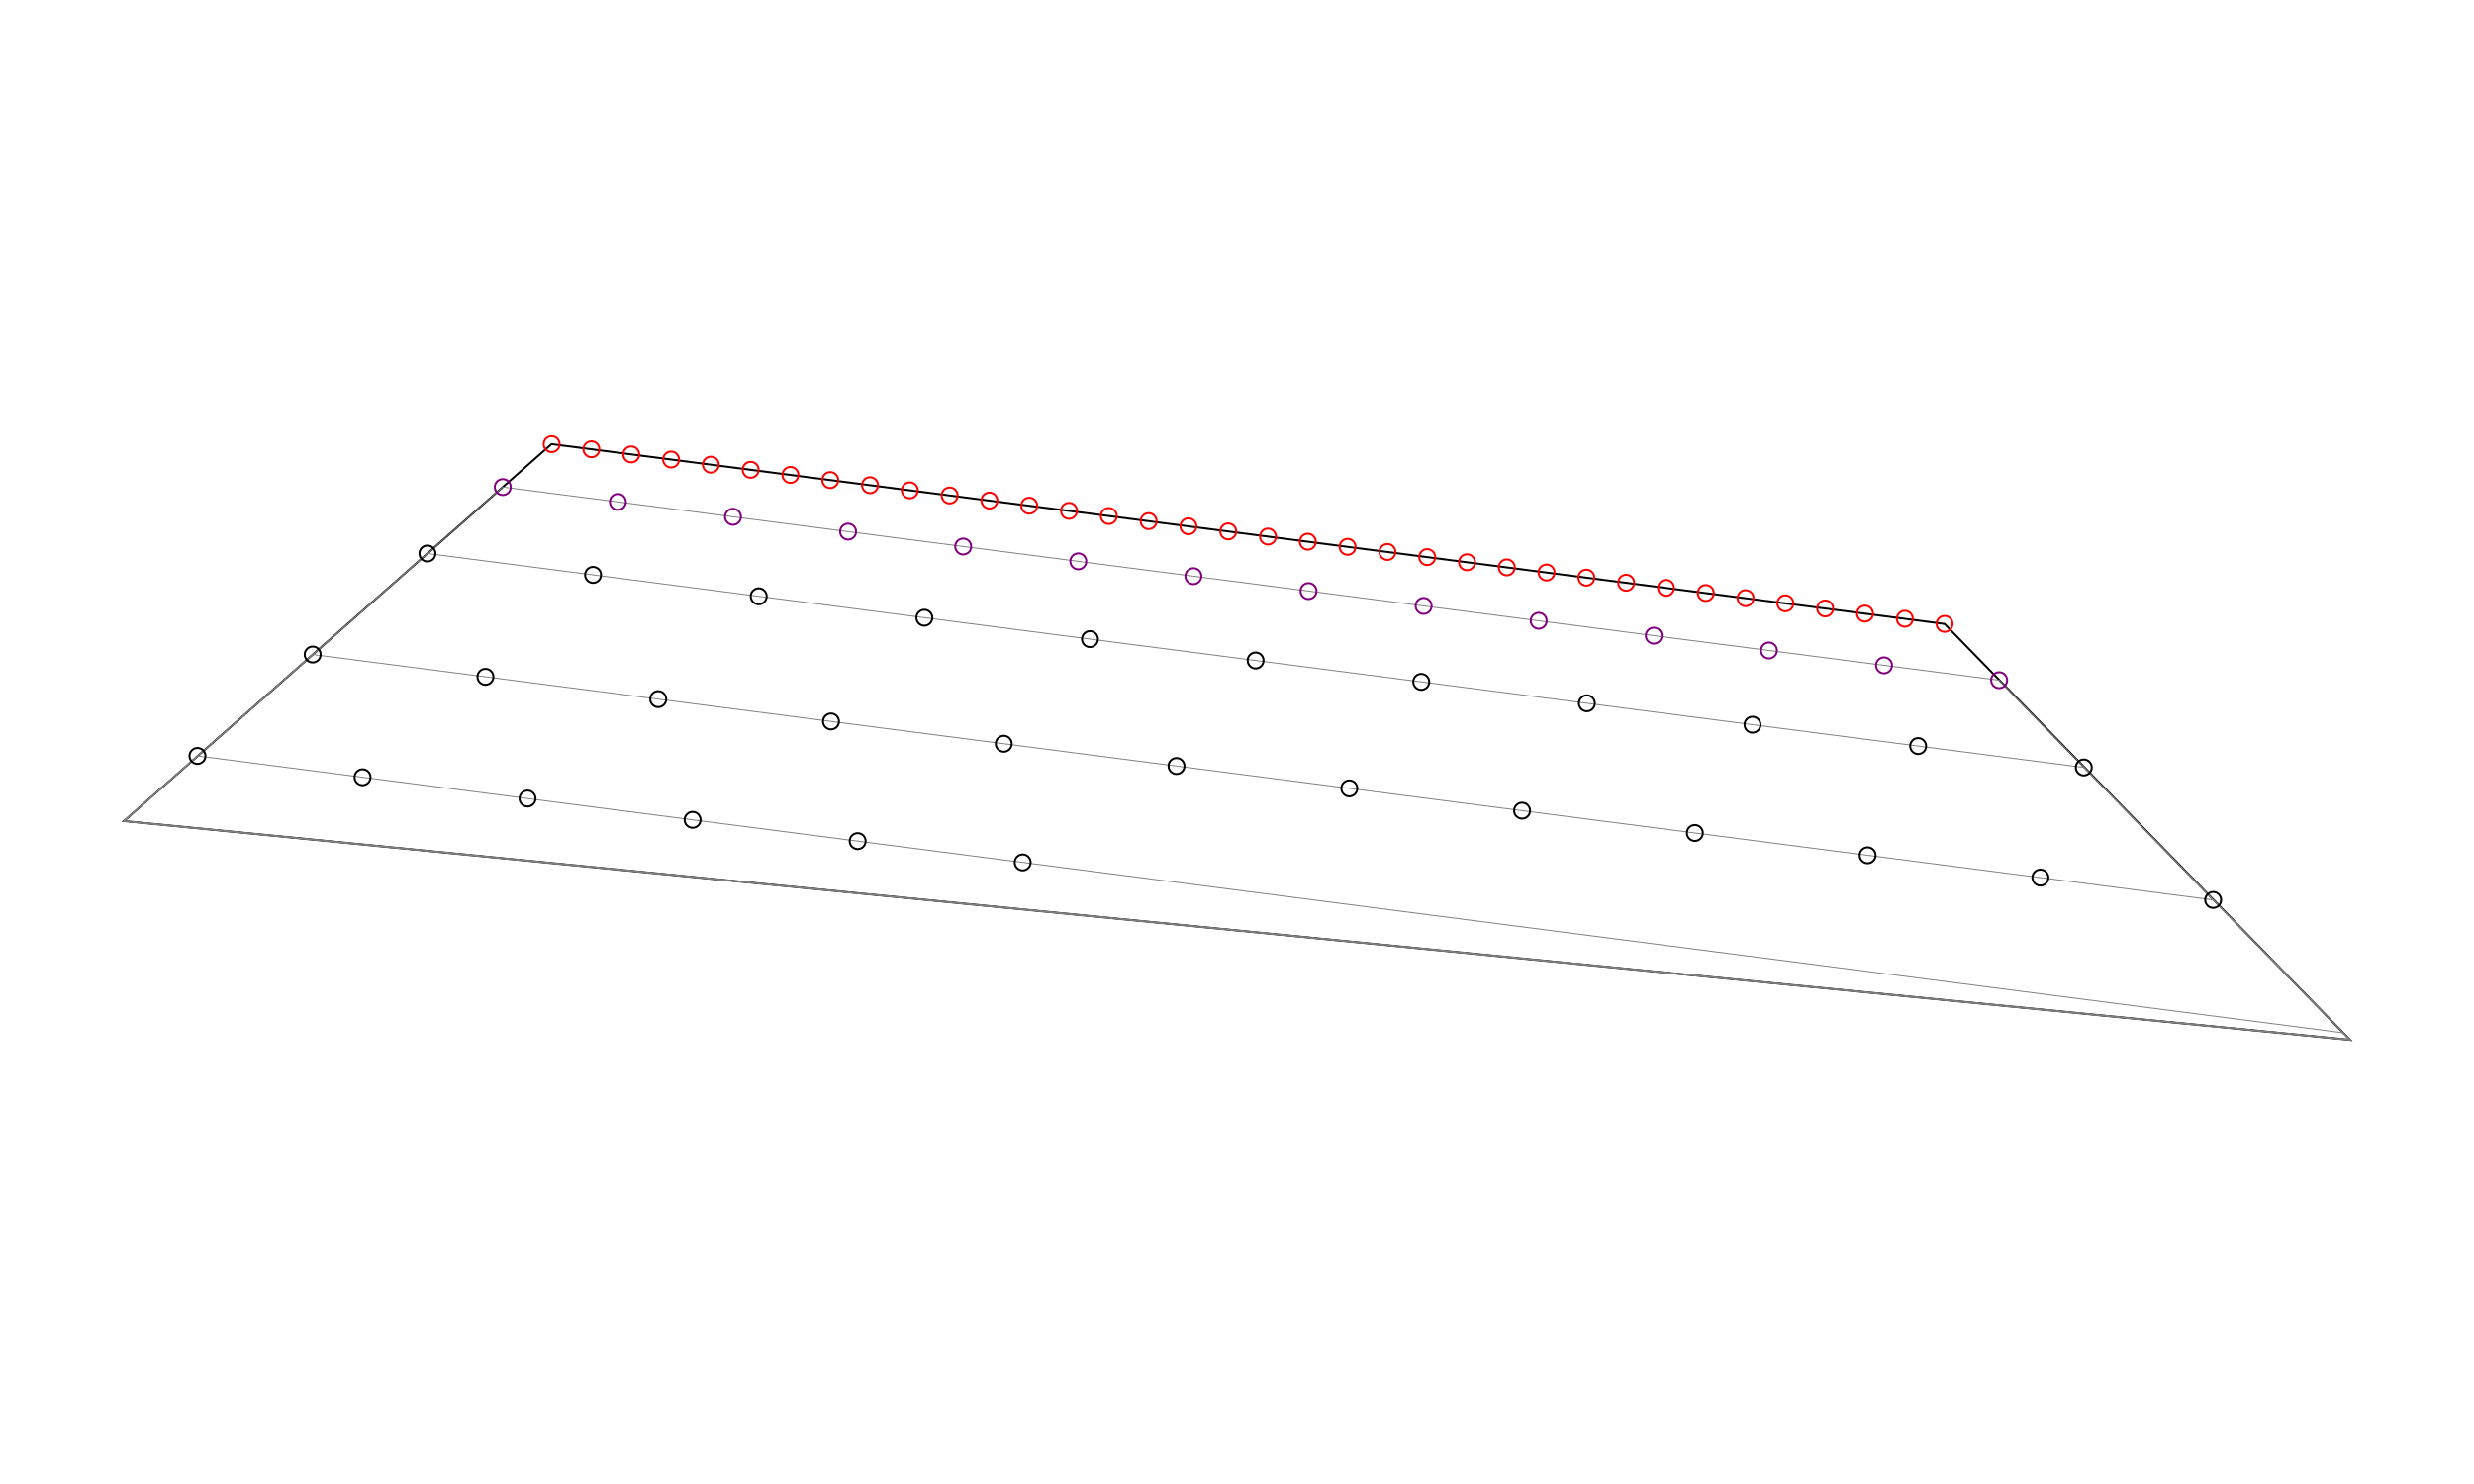
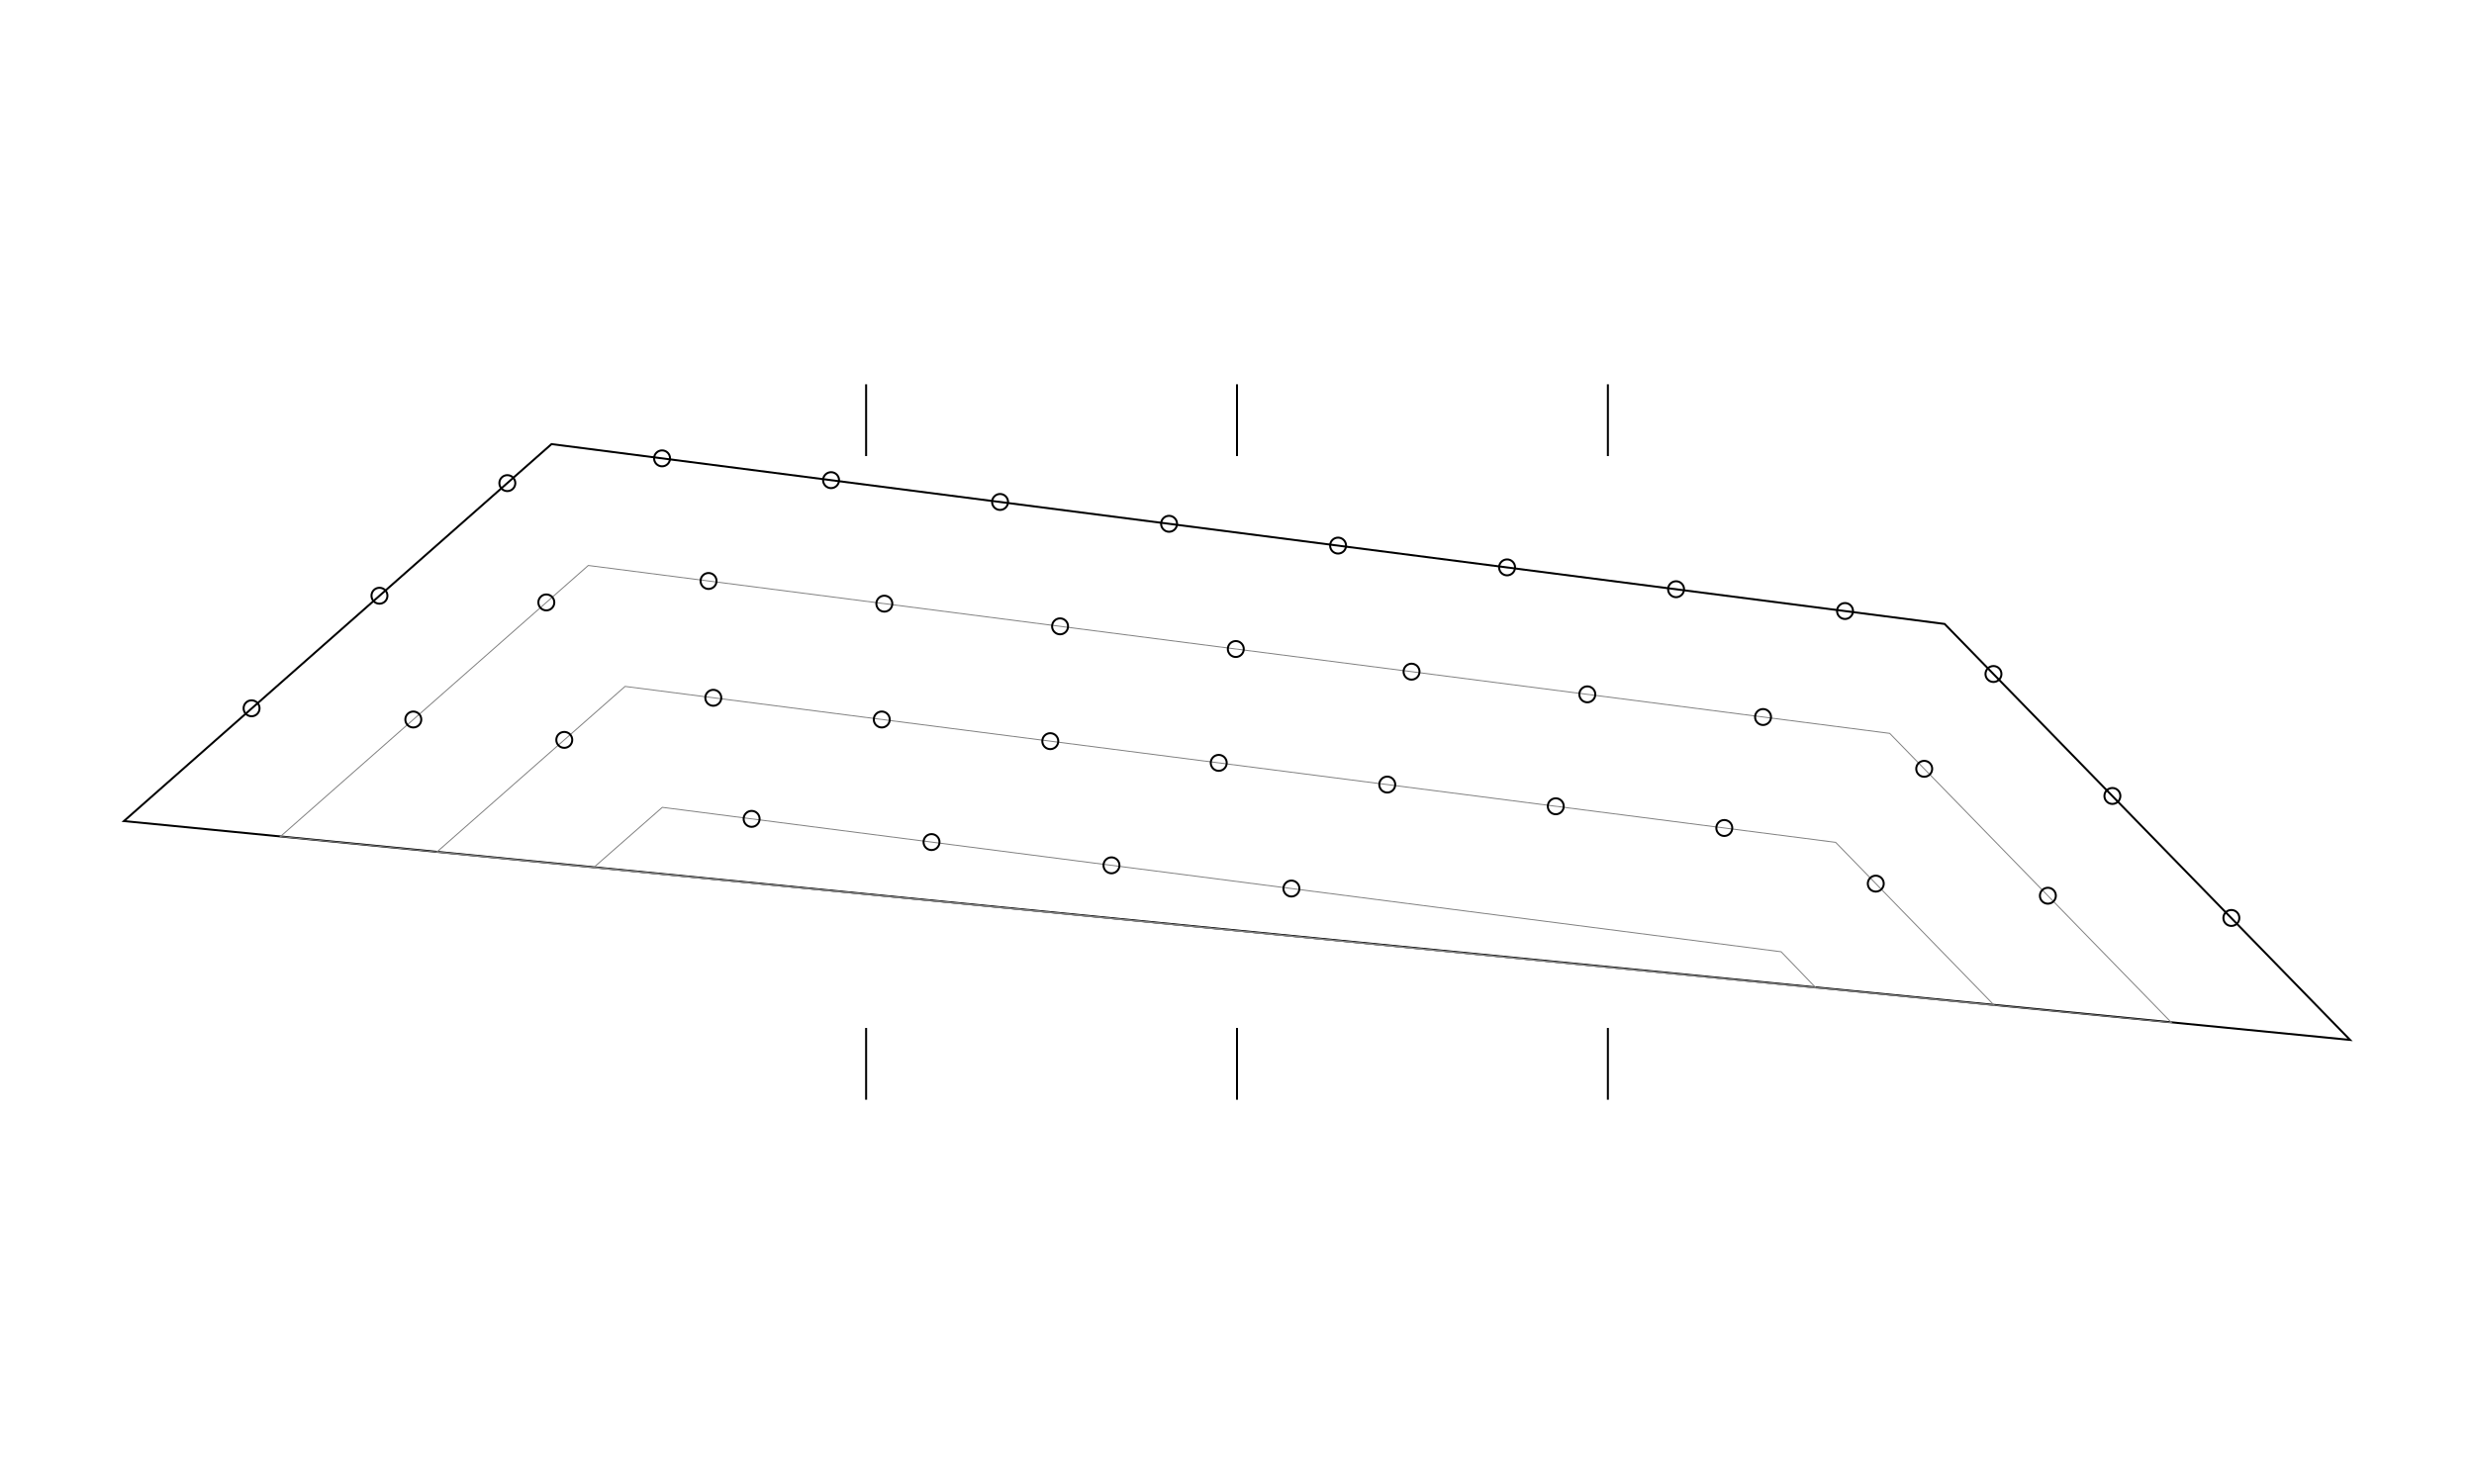
<svg xmlns="http://www.w3.org/2000/svg" width="1500" height="900">
  <rect fill="white" width="1500" height="900" />
+   <path fill="none" stroke="black" stroke-width="0.045" stroke-miterlimit="4" transform="matrix(26.8657 0 -0 -26.8657 -30304.6 28003.6)" d="M1147.55 1017.53L1147.55 1019.15" />
+   <path fill="none" stroke="black" stroke-width="0.045" stroke-miterlimit="4" transform="matrix(26.8657 0 -0 -26.8657 -30304.6 28003.6)" d="M1147.55 1032.06L1147.55 1033.68" />
+   <path fill="none" stroke="black" stroke-width="0.045" stroke-miterlimit="4" transform="matrix(26.8657 0 -0 -26.8657 -30304.6 28003.6)" d="M1155.92 1017.53L1155.92 1019.15" />
+   <path fill="none" stroke="black" stroke-width="0.045" stroke-miterlimit="4" transform="matrix(26.8657 0 -0 -26.8657 -30304.6 28003.6)" d="M1155.92 1032.06L1155.92 1033.68" />
+   <path fill="none" stroke="black" stroke-width="0.045" stroke-miterlimit="4" transform="matrix(26.8657 0 -0 -26.8657 -30304.6 28003.6)" d="M1164.29 1017.53L1164.29 1019.15" />
+   <path fill="none" stroke="black" stroke-width="0.045" stroke-miterlimit="4" transform="matrix(26.8657 0 -0 -26.8657 -30304.6 28003.6)" d="M1164.29 1032.06L1164.29 1033.68" />
  <path fill="none" stroke="black" stroke-width="0.045" stroke-miterlimit="4" transform="matrix(26.8657 0 -0 -26.8657 -30304.6 28003.6)" d="M1181.04 1018.88L1181.04 1018.88L1130.8 1023.82L1140.45 1032.33L1171.89 1028.27L1181.04 1018.88Z" />
-   <path fill="none" stroke="gray" stroke-width="0.022" stroke-miterlimit="4" transform="matrix(26.8657 0 -0 -26.8657 -30304.6 28003.6)" d="M1139.35 1031.36L1139.35 1031.36L1130.8 1023.82L1181.04 1018.88L1173.12 1027L1139.35 1031.36Z" />
-   <path fill="none" stroke="gray" stroke-width="0.022" stroke-miterlimit="4" transform="matrix(26.8657 0 -0 -26.8657 -30304.6 28003.6)" d="M1137.65 1029.86L1137.65 1029.86L1130.8 1023.82L1181.04 1018.88L1175.03 1025.03L1137.65 1029.86Z" />
-   <path fill="none" stroke="gray" stroke-width="0.022" stroke-miterlimit="4" transform="matrix(26.8657 0 -0 -26.8657 -30304.6 28003.6)" d="M1135.06 1027.58L1135.06 1027.58L1130.8 1023.82L1181.04 1018.88L1177.95 1022.04L1135.06 1027.58Z" />
-   <path fill="none" stroke="gray" stroke-width="0.022" stroke-miterlimit="4" transform="matrix(26.8657 0 -0 -26.8657 -30304.6 28003.6)" d="M1132.46 1025.29L1132.46 1025.29L1130.8 1023.82L1181.04 1018.88L1180.88 1019.04L1132.46 1025.29Z" />
-   <ellipse fill="none" stroke="red" stroke-width="0.045" stroke-miterlimit="4" transform="matrix(26.8657 0 -0 -26.8657 -30304.6 28003.6)" cx="1140.453" cy="1032.33" rx="0.18" ry="0.18" />
-   <ellipse fill="none" stroke="red" stroke-width="0.045" stroke-miterlimit="4" transform="matrix(26.8657 0 -0 -26.8657 -30304.6 28003.6)" cx="1141.351" cy="1032.214" rx="0.18" ry="0.18" />
-   <ellipse fill="none" stroke="red" stroke-width="0.045" stroke-miterlimit="4" transform="matrix(26.8657 0 -0 -26.8657 -30304.6 28003.6)" cx="1142.249" cy="1032.098" rx="0.18" ry="0.18" />
-   <ellipse fill="none" stroke="red" stroke-width="0.045" stroke-miterlimit="4" transform="matrix(26.8657 0 -0 -26.8657 -30304.6 28003.6)" cx="1143.148" cy="1031.982" rx="0.18" ry="0.18" />
-   <ellipse fill="none" stroke="red" stroke-width="0.045" stroke-miterlimit="4" transform="matrix(26.8657 0 -0 -26.8657 -30304.6 28003.6)" cx="1144.046" cy="1031.866" rx="0.18" ry="0.18" />
-   <ellipse fill="none" stroke="red" stroke-width="0.045" stroke-miterlimit="4" transform="matrix(26.8657 0 -0 -26.8657 -30304.6 28003.6)" cx="1144.944" cy="1031.75" rx="0.18" ry="0.18" />
-   <ellipse fill="none" stroke="red" stroke-width="0.045" stroke-miterlimit="4" transform="matrix(26.8657 0 -0 -26.8657 -30304.6 28003.6)" cx="1145.842" cy="1031.634" rx="0.18" ry="0.18" />
-   <ellipse fill="none" stroke="red" stroke-width="0.045" stroke-miterlimit="4" transform="matrix(26.8657 0 -0 -26.8657 -30304.6 28003.6)" cx="1146.74" cy="1031.518" rx="0.18" ry="0.18" />
-   <ellipse fill="none" stroke="red" stroke-width="0.045" stroke-miterlimit="4" transform="matrix(26.8657 0 -0 -26.8657 -30304.6 28003.6)" cx="1147.638" cy="1031.402" rx="0.18" ry="0.18" />
-   <ellipse fill="none" stroke="red" stroke-width="0.045" stroke-miterlimit="4" transform="matrix(26.8657 0 -0 -26.8657 -30304.6 28003.6)" cx="1148.536" cy="1031.286" rx="0.18" ry="0.18" />
-   <ellipse fill="none" stroke="red" stroke-width="0.045" stroke-miterlimit="4" transform="matrix(26.8657 0 -0 -26.8657 -30304.6 28003.6)" cx="1149.435" cy="1031.17" rx="0.18" ry="0.18" />
-   <ellipse fill="none" stroke="red" stroke-width="0.045" stroke-miterlimit="4" transform="matrix(26.8657 0 -0 -26.8657 -30304.6 28003.6)" cx="1150.333" cy="1031.055" rx="0.18" ry="0.18" />
-   <ellipse fill="none" stroke="red" stroke-width="0.045" stroke-miterlimit="4" transform="matrix(26.8657 0 -0 -26.8657 -30304.6 28003.6)" cx="1151.231" cy="1030.939" rx="0.18" ry="0.18" />
-   <ellipse fill="none" stroke="red" stroke-width="0.045" stroke-miterlimit="4" transform="matrix(26.8657 0 -0 -26.8657 -30304.6 28003.6)" cx="1152.129" cy="1030.823" rx="0.18" ry="0.18" />
-   <ellipse fill="none" stroke="red" stroke-width="0.045" stroke-miterlimit="4" transform="matrix(26.8657 0 -0 -26.8657 -30304.6 28003.6)" cx="1153.027" cy="1030.707" rx="0.18" ry="0.18" />
-   <ellipse fill="none" stroke="red" stroke-width="0.045" stroke-miterlimit="4" transform="matrix(26.8657 0 -0 -26.8657 -30304.6 28003.6)" cx="1153.926" cy="1030.591" rx="0.18" ry="0.18" />
-   <ellipse fill="none" stroke="red" stroke-width="0.045" stroke-miterlimit="4" transform="matrix(26.8657 0 -0 -26.8657 -30304.6 28003.6)" cx="1154.824" cy="1030.475" rx="0.18" ry="0.18" />
-   <ellipse fill="none" stroke="red" stroke-width="0.045" stroke-miterlimit="4" transform="matrix(26.8657 0 -0 -26.8657 -30304.6 28003.6)" cx="1155.722" cy="1030.359" rx="0.18" ry="0.18" />
-   <ellipse fill="none" stroke="red" stroke-width="0.045" stroke-miterlimit="4" transform="matrix(26.8657 0 -0 -26.8657 -30304.6 28003.6)" cx="1156.62" cy="1030.243" rx="0.18" ry="0.18" />
-   <ellipse fill="none" stroke="red" stroke-width="0.045" stroke-miterlimit="4" transform="matrix(26.8657 0 -0 -26.8657 -30304.6 28003.6)" cx="1157.518" cy="1030.127" rx="0.18" ry="0.18" />
-   <ellipse fill="none" stroke="red" stroke-width="0.045" stroke-miterlimit="4" transform="matrix(26.8657 0 -0 -26.8657 -30304.6 28003.6)" cx="1158.416" cy="1030.011" rx="0.18" ry="0.18" />
-   <ellipse fill="none" stroke="red" stroke-width="0.045" stroke-miterlimit="4" transform="matrix(26.8657 0 -0 -26.8657 -30304.6 28003.6)" cx="1159.315" cy="1029.895" rx="0.18" ry="0.18" />
-   <ellipse fill="none" stroke="red" stroke-width="0.045" stroke-miterlimit="4" transform="matrix(26.8657 0 -0 -26.8657 -30304.6 28003.6)" cx="1160.213" cy="1029.779" rx="0.18" ry="0.18" />
-   <ellipse fill="none" stroke="red" stroke-width="0.045" stroke-miterlimit="4" transform="matrix(26.8657 0 -0 -26.8657 -30304.6 28003.6)" cx="1161.111" cy="1029.663" rx="0.18" ry="0.18" />
-   <ellipse fill="none" stroke="red" stroke-width="0.045" stroke-miterlimit="4" transform="matrix(26.8657 0 -0 -26.8657 -30304.6 28003.6)" cx="1162.009" cy="1029.547" rx="0.18" ry="0.18" />
-   <ellipse fill="none" stroke="red" stroke-width="0.045" stroke-miterlimit="4" transform="matrix(26.8657 0 -0 -26.8657 -30304.6 28003.6)" cx="1162.907" cy="1029.431" rx="0.18" ry="0.18" />
-   <ellipse fill="none" stroke="red" stroke-width="0.045" stroke-miterlimit="4" transform="matrix(26.8657 0 -0 -26.8657 -30304.6 28003.6)" cx="1163.805" cy="1029.315" rx="0.18" ry="0.18" />
-   <ellipse fill="none" stroke="red" stroke-width="0.045" stroke-miterlimit="4" transform="matrix(26.8657 0 -0 -26.8657 -30304.6 28003.6)" cx="1164.704" cy="1029.2" rx="0.18" ry="0.18" />
-   <ellipse fill="none" stroke="red" stroke-width="0.045" stroke-miterlimit="4" transform="matrix(26.8657 0 -0 -26.8657 -30304.6 28003.6)" cx="1165.602" cy="1029.084" rx="0.18" ry="0.18" />
-   <ellipse fill="none" stroke="red" stroke-width="0.045" stroke-miterlimit="4" transform="matrix(26.8657 0 -0 -26.8657 -30304.6 28003.6)" cx="1166.5" cy="1028.968" rx="0.18" ry="0.18" />
-   <ellipse fill="none" stroke="red" stroke-width="0.045" stroke-miterlimit="4" transform="matrix(26.8657 0 -0 -26.8657 -30304.6 28003.6)" cx="1167.398" cy="1028.852" rx="0.18" ry="0.18" />
-   <ellipse fill="none" stroke="red" stroke-width="0.045" stroke-miterlimit="4" transform="matrix(26.8657 0 -0 -26.8657 -30304.6 28003.6)" cx="1168.296" cy="1028.736" rx="0.18" ry="0.18" />
-   <ellipse fill="none" stroke="red" stroke-width="0.045" stroke-miterlimit="4" transform="matrix(26.8657 0 -0 -26.8657 -30304.6 28003.6)" cx="1169.195" cy="1028.62" rx="0.18" ry="0.18" />
-   <ellipse fill="none" stroke="red" stroke-width="0.045" stroke-miterlimit="4" transform="matrix(26.8657 0 -0 -26.8657 -30304.6 28003.6)" cx="1170.093" cy="1028.504" rx="0.18" ry="0.18" />
-   <ellipse fill="none" stroke="red" stroke-width="0.045" stroke-miterlimit="4" transform="matrix(26.8657 0 -0 -26.8657 -30304.6 28003.6)" cx="1170.991" cy="1028.388" rx="0.18" ry="0.18" />
-   <ellipse fill="none" stroke="red" stroke-width="0.045" stroke-miterlimit="4" transform="matrix(26.8657 0 -0 -26.8657 -30304.6 28003.6)" cx="1171.889" cy="1028.272" rx="0.18" ry="0.18" />
-   <ellipse fill="none" stroke="purple" stroke-width="0.045" stroke-miterlimit="4" transform="matrix(26.8657 0 -0 -26.8657 -30304.6 28003.6)" cx="1173.12" cy="1027" rx="0.18" ry="0.18" />
-   <ellipse fill="none" stroke="purple" stroke-width="0.045" stroke-miterlimit="4" transform="matrix(26.8657 0 -0 -26.8657 -30304.6 28003.6)" cx="1170.522" cy="1027.335" rx="0.18" ry="0.18" />
-   <ellipse fill="none" stroke="purple" stroke-width="0.045" stroke-miterlimit="4" transform="matrix(26.8657 0 -0 -26.8657 -30304.6 28003.6)" cx="1167.925" cy="1027.671" rx="0.18" ry="0.18" />
-   <ellipse fill="none" stroke="purple" stroke-width="0.045" stroke-miterlimit="4" transform="matrix(26.8657 0 -0 -26.8657 -30304.6 28003.6)" cx="1165.327" cy="1028.006" rx="0.18" ry="0.18" />
-   <ellipse fill="none" stroke="purple" stroke-width="0.045" stroke-miterlimit="4" transform="matrix(26.8657 0 -0 -26.8657 -30304.6 28003.6)" cx="1162.729" cy="1028.342" rx="0.18" ry="0.18" />
-   <ellipse fill="none" stroke="purple" stroke-width="0.045" stroke-miterlimit="4" transform="matrix(26.8657 0 -0 -26.8657 -30304.6 28003.6)" cx="1160.132" cy="1028.677" rx="0.18" ry="0.18" />
-   <ellipse fill="none" stroke="purple" stroke-width="0.045" stroke-miterlimit="4" transform="matrix(26.8657 0 -0 -26.8657 -30304.6 28003.6)" cx="1157.534" cy="1029.012" rx="0.18" ry="0.18" />
-   <ellipse fill="none" stroke="purple" stroke-width="0.045" stroke-miterlimit="4" transform="matrix(26.8657 0 -0 -26.8657 -30304.6 28003.6)" cx="1154.936" cy="1029.348" rx="0.18" ry="0.18" />
-   <ellipse fill="none" stroke="purple" stroke-width="0.045" stroke-miterlimit="4" transform="matrix(26.8657 0 -0 -26.8657 -30304.6 28003.6)" cx="1152.339" cy="1029.683" rx="0.18" ry="0.18" />
-   <ellipse fill="none" stroke="purple" stroke-width="0.045" stroke-miterlimit="4" transform="matrix(26.8657 0 -0 -26.8657 -30304.6 28003.6)" cx="1149.741" cy="1030.018" rx="0.18" ry="0.18" />
-   <ellipse fill="none" stroke="purple" stroke-width="0.045" stroke-miterlimit="4" transform="matrix(26.8657 0 -0 -26.8657 -30304.6 28003.6)" cx="1147.143" cy="1030.354" rx="0.18" ry="0.18" />
-   <ellipse fill="none" stroke="purple" stroke-width="0.045" stroke-miterlimit="4" transform="matrix(26.8657 0 -0 -26.8657 -30304.6 28003.6)" cx="1144.545" cy="1030.689" rx="0.18" ry="0.18" />
-   <ellipse fill="none" stroke="purple" stroke-width="0.045" stroke-miterlimit="4" transform="matrix(26.8657 0 -0 -26.8657 -30304.6 28003.6)" cx="1141.948" cy="1031.025" rx="0.18" ry="0.18" />
-   <ellipse fill="none" stroke="purple" stroke-width="0.045" stroke-miterlimit="4" transform="matrix(26.8657 0 -0 -26.8657 -30304.6 28003.6)" cx="1139.35" cy="1031.36" rx="0.18" ry="0.18" />
-   <ellipse fill="none" stroke="black" stroke-width="0.045" stroke-miterlimit="4" transform="matrix(26.8657 0 -0 -26.8657 -30304.6 28003.6)" cx="1175.03" cy="1025.03" rx="0.18" ry="0.18" />
-   <ellipse fill="none" stroke="black" stroke-width="0.045" stroke-miterlimit="4" transform="matrix(26.8657 0 -0 -26.8657 -30304.6 28003.6)" cx="1171.292" cy="1025.513" rx="0.18" ry="0.18" />
-   <ellipse fill="none" stroke="black" stroke-width="0.045" stroke-miterlimit="4" transform="matrix(26.8657 0 -0 -26.8657 -30304.6 28003.6)" cx="1167.554" cy="1025.996" rx="0.18" ry="0.18" />
-   <ellipse fill="none" stroke="black" stroke-width="0.045" stroke-miterlimit="4" transform="matrix(26.8657 0 -0 -26.8657 -30304.6 28003.6)" cx="1163.816" cy="1026.479" rx="0.18" ry="0.18" />
-   <ellipse fill="none" stroke="black" stroke-width="0.045" stroke-miterlimit="4" transform="matrix(26.8657 0 -0 -26.8657 -30304.6 28003.6)" cx="1160.078" cy="1026.962" rx="0.18" ry="0.18" />
-   <ellipse fill="none" stroke="black" stroke-width="0.045" stroke-miterlimit="4" transform="matrix(26.8657 0 -0 -26.8657 -30304.6 28003.6)" cx="1156.34" cy="1027.445" rx="0.18" ry="0.18" />
-   <ellipse fill="none" stroke="black" stroke-width="0.045" stroke-miterlimit="4" transform="matrix(26.8657 0 -0 -26.8657 -30304.6 28003.6)" cx="1152.602" cy="1027.928" rx="0.18" ry="0.18" />
-   <ellipse fill="none" stroke="black" stroke-width="0.045" stroke-miterlimit="4" transform="matrix(26.8657 0 -0 -26.8657 -30304.6 28003.6)" cx="1148.864" cy="1028.411" rx="0.18" ry="0.18" />
-   <ellipse fill="none" stroke="black" stroke-width="0.045" stroke-miterlimit="4" transform="matrix(26.8657 0 -0 -26.8657 -30304.6 28003.6)" cx="1145.126" cy="1028.894" rx="0.18" ry="0.18" />
-   <ellipse fill="none" stroke="black" stroke-width="0.045" stroke-miterlimit="4" transform="matrix(26.8657 0 -0 -26.8657 -30304.6 28003.6)" cx="1141.388" cy="1029.377" rx="0.18" ry="0.18" />
-   <ellipse fill="none" stroke="black" stroke-width="0.045" stroke-miterlimit="4" transform="matrix(26.8657 0 -0 -26.8657 -30304.6 28003.6)" cx="1137.65" cy="1029.86" rx="0.18" ry="0.18" />
-   <ellipse fill="none" stroke="black" stroke-width="0.045" stroke-miterlimit="4" transform="matrix(26.8657 0 -0 -26.8657 -30304.6 28003.6)" cx="1177.95" cy="1022.04" rx="0.18" ry="0.18" />
-   <ellipse fill="none" stroke="black" stroke-width="0.045" stroke-miterlimit="4" transform="matrix(26.8657 0 -0 -26.8657 -30304.6 28003.6)" cx="1174.051" cy="1022.544" rx="0.18" ry="0.18" />
-   <ellipse fill="none" stroke="black" stroke-width="0.045" stroke-miterlimit="4" transform="matrix(26.8657 0 -0 -26.8657 -30304.6 28003.6)" cx="1170.152" cy="1023.047" rx="0.18" ry="0.18" />
-   <ellipse fill="none" stroke="black" stroke-width="0.045" stroke-miterlimit="4" transform="matrix(26.8657 0 -0 -26.8657 -30304.6 28003.6)" cx="1166.253" cy="1023.551" rx="0.18" ry="0.18" />
-   <ellipse fill="none" stroke="black" stroke-width="0.045" stroke-miterlimit="4" transform="matrix(26.8657 0 -0 -26.8657 -30304.6 28003.6)" cx="1162.354" cy="1024.055" rx="0.18" ry="0.18" />
-   <ellipse fill="none" stroke="black" stroke-width="0.045" stroke-miterlimit="4" transform="matrix(26.8657 0 -0 -26.8657 -30304.6 28003.6)" cx="1158.455" cy="1024.558" rx="0.18" ry="0.18" />
-   <ellipse fill="none" stroke="black" stroke-width="0.045" stroke-miterlimit="4" transform="matrix(26.8657 0 -0 -26.8657 -30304.6 28003.6)" cx="1154.555" cy="1025.062" rx="0.18" ry="0.18" />
-   <ellipse fill="none" stroke="black" stroke-width="0.045" stroke-miterlimit="4" transform="matrix(26.8657 0 -0 -26.8657 -30304.6 28003.6)" cx="1150.656" cy="1025.565" rx="0.18" ry="0.18" />
-   <ellipse fill="none" stroke="black" stroke-width="0.045" stroke-miterlimit="4" transform="matrix(26.8657 0 -0 -26.8657 -30304.6 28003.6)" cx="1146.757" cy="1026.069" rx="0.18" ry="0.18" />
-   <ellipse fill="none" stroke="black" stroke-width="0.045" stroke-miterlimit="4" transform="matrix(26.8657 0 -0 -26.8657 -30304.6 28003.6)" cx="1142.858" cy="1026.573" rx="0.18" ry="0.18" />
-   <ellipse fill="none" stroke="black" stroke-width="0.045" stroke-miterlimit="4" transform="matrix(26.8657 0 -0 -26.8657 -30304.6 28003.6)" cx="1138.959" cy="1027.076" rx="0.18" ry="0.18" />
-   <ellipse fill="none" stroke="black" stroke-width="0.045" stroke-miterlimit="4" transform="matrix(26.8657 0 -0 -26.8657 -30304.6 28003.6)" cx="1135.06" cy="1027.58" rx="0.18" ry="0.18" />
-   <ellipse fill="none" stroke="black" stroke-width="0.045" stroke-miterlimit="4" transform="matrix(26.8657 0 -0 -26.8657 -30304.6 28003.6)" cx="1151.083" cy="1022.886" rx="0.18" ry="0.18" />
-   <ellipse fill="none" stroke="black" stroke-width="0.045" stroke-miterlimit="4" transform="matrix(26.8657 0 -0 -26.8657 -30304.6 28003.6)" cx="1147.359" cy="1023.367" rx="0.18" ry="0.18" />
-   <ellipse fill="none" stroke="black" stroke-width="0.045" stroke-miterlimit="4" transform="matrix(26.8657 0 -0 -26.8657 -30304.6 28003.6)" cx="1143.634" cy="1023.848" rx="0.18" ry="0.18" />
-   <ellipse fill="none" stroke="black" stroke-width="0.045" stroke-miterlimit="4" transform="matrix(26.8657 0 -0 -26.8657 -30304.6 28003.6)" cx="1139.909" cy="1024.329" rx="0.18" ry="0.18" />
-   <ellipse fill="none" stroke="black" stroke-width="0.045" stroke-miterlimit="4" transform="matrix(26.8657 0 -0 -26.8657 -30304.6 28003.6)" cx="1136.185" cy="1024.809" rx="0.18" ry="0.18" />
-   <ellipse fill="none" stroke="black" stroke-width="0.045" stroke-miterlimit="4" transform="matrix(26.8657 0 -0 -26.8657 -30304.6 28003.6)" cx="1132.46" cy="1025.29" rx="0.18" ry="0.18" />
+   <path fill="none" stroke="gray" stroke-width="0.022" stroke-miterlimit="4" transform="matrix(26.8657 0 -0 -26.8657 -30304.6 28003.6)" d="M1134.33 1023.47L1134.33 1023.47L1177.01 1019.27L1170.65 1025.8L1141.28 1029.59L1134.33 1023.47Z" />
+   <path fill="none" stroke="gray" stroke-width="0.022" stroke-miterlimit="4" transform="matrix(26.8657 0 -0 -26.8657 -30304.6 28003.6)" d="M1137.86 1023.12L1137.86 1023.12L1173.01 1019.66L1169.43 1023.34L1142.11 1026.86L1137.86 1023.12Z" />
+   <path fill="none" stroke="gray" stroke-width="0.022" stroke-miterlimit="4" transform="matrix(26.8657 0 -0 -26.8657 -30304.6 28003.6)" d="M1141.4 1022.77L1141.4 1022.77L1168.99 1020.05L1168.2 1020.87L1142.95 1024.13L1141.4 1022.77Z" />
+   <ellipse fill="none" stroke="black" stroke-width="0.045" stroke-miterlimit="4" transform="matrix(26.8657 0 -0 -26.8657 -30304.6 28003.6)" cx="1133.681" cy="1026.366" rx="0.18" ry="0.18" />
+   <ellipse fill="none" stroke="black" stroke-width="0.045" stroke-miterlimit="4" transform="matrix(26.8657 0 -0 -26.8657 -30304.6 28003.6)" cx="1136.567" cy="1028.907" rx="0.18" ry="0.18" />
+   <ellipse fill="none" stroke="black" stroke-width="0.045" stroke-miterlimit="4" transform="matrix(26.8657 0 -0 -26.8657 -30304.6 28003.6)" cx="1139.453" cy="1031.449" rx="0.18" ry="0.18" />
+   <ellipse fill="none" stroke="black" stroke-width="0.045" stroke-miterlimit="4" transform="matrix(26.8657 0 -0 -26.8657 -30304.6 28003.6)" cx="1142.945" cy="1032.008" rx="0.18" ry="0.18" />
+   <ellipse fill="none" stroke="black" stroke-width="0.045" stroke-miterlimit="4" transform="matrix(26.8657 0 -0 -26.8657 -30304.6 28003.6)" cx="1146.759" cy="1031.516" rx="0.18" ry="0.18" />
+   <ellipse fill="none" stroke="black" stroke-width="0.045" stroke-miterlimit="4" transform="matrix(26.8657 0 -0 -26.8657 -30304.6 28003.6)" cx="1150.573" cy="1031.024" rx="0.18" ry="0.18" />
+   <ellipse fill="none" stroke="black" stroke-width="0.045" stroke-miterlimit="4" transform="matrix(26.8657 0 -0 -26.8657 -30304.6 28003.6)" cx="1154.387" cy="1030.531" rx="0.18" ry="0.18" />
+   <ellipse fill="none" stroke="black" stroke-width="0.045" stroke-miterlimit="4" transform="matrix(26.8657 0 -0 -26.8657 -30304.6 28003.6)" cx="1158.201" cy="1030.039" rx="0.18" ry="0.18" />
+   <ellipse fill="none" stroke="black" stroke-width="0.045" stroke-miterlimit="4" transform="matrix(26.8657 0 -0 -26.8657 -30304.6 28003.6)" cx="1162.015" cy="1029.547" rx="0.18" ry="0.18" />
+   <ellipse fill="none" stroke="black" stroke-width="0.045" stroke-miterlimit="4" transform="matrix(26.8657 0 -0 -26.8657 -30304.6 28003.6)" cx="1165.829" cy="1029.054" rx="0.18" ry="0.18" />
+   <ellipse fill="none" stroke="black" stroke-width="0.045" stroke-miterlimit="4" transform="matrix(26.8657 0 -0 -26.8657 -30304.6 28003.6)" cx="1169.642" cy="1028.562" rx="0.18" ry="0.18" />
+   <ellipse fill="none" stroke="black" stroke-width="0.045" stroke-miterlimit="4" transform="matrix(26.8657 0 -0 -26.8657 -30304.6 28003.6)" cx="1172.992" cy="1027.14" rx="0.18" ry="0.18" />
+   <ellipse fill="none" stroke="black" stroke-width="0.045" stroke-miterlimit="4" transform="matrix(26.8657 0 -0 -26.8657 -30304.6 28003.6)" cx="1175.676" cy="1024.387" rx="0.18" ry="0.18" />
+   <ellipse fill="none" stroke="black" stroke-width="0.045" stroke-miterlimit="4" transform="matrix(26.8657 0 -0 -26.8657 -30304.6 28003.6)" cx="1178.361" cy="1021.633" rx="0.18" ry="0.18" />
+   <ellipse fill="none" stroke="black" stroke-width="0.045" stroke-miterlimit="4" transform="matrix(26.8657 0 -0 -26.8657 -30304.6 28003.6)" cx="1174.22" cy="1022.135" rx="0.18" ry="0.18" />
+   <ellipse fill="none" stroke="black" stroke-width="0.045" stroke-miterlimit="4" transform="matrix(26.8657 0 -0 -26.8657 -30304.6 28003.6)" cx="1171.429" cy="1025" rx="0.18" ry="0.18" />
+   <ellipse fill="none" stroke="black" stroke-width="0.045" stroke-miterlimit="4" transform="matrix(26.8657 0 -0 -26.8657 -30304.6 28003.6)" cx="1167.792" cy="1026.169" rx="0.18" ry="0.18" />
+   <ellipse fill="none" stroke="black" stroke-width="0.045" stroke-miterlimit="4" transform="matrix(26.8657 0 -0 -26.8657 -30304.6 28003.6)" cx="1163.826" cy="1026.681" rx="0.18" ry="0.18" />
+   <ellipse fill="none" stroke="black" stroke-width="0.045" stroke-miterlimit="4" transform="matrix(26.8657 0 -0 -26.8657 -30304.6 28003.6)" cx="1159.859" cy="1027.193" rx="0.18" ry="0.18" />
+   <ellipse fill="none" stroke="black" stroke-width="0.045" stroke-miterlimit="4" transform="matrix(26.8657 0 -0 -26.8657 -30304.6 28003.6)" cx="1155.893" cy="1027.704" rx="0.18" ry="0.18" />
+   <ellipse fill="none" stroke="black" stroke-width="0.045" stroke-miterlimit="4" transform="matrix(26.8657 0 -0 -26.8657 -30304.6 28003.6)" cx="1151.927" cy="1028.216" rx="0.18" ry="0.18" />
+   <ellipse fill="none" stroke="black" stroke-width="0.045" stroke-miterlimit="4" transform="matrix(26.8657 0 -0 -26.8657 -30304.6 28003.6)" cx="1147.961" cy="1028.728" rx="0.18" ry="0.18" />
+   <ellipse fill="none" stroke="black" stroke-width="0.045" stroke-miterlimit="4" transform="matrix(26.8657 0 -0 -26.8657 -30304.6 28003.6)" cx="1143.994" cy="1029.24" rx="0.18" ry="0.18" />
+   <ellipse fill="none" stroke="black" stroke-width="0.045" stroke-miterlimit="4" transform="matrix(26.8657 0 -0 -26.8657 -30304.6 28003.6)" cx="1140.333" cy="1028.756" rx="0.18" ry="0.18" />
+   <ellipse fill="none" stroke="black" stroke-width="0.045" stroke-miterlimit="4" transform="matrix(26.8657 0 -0 -26.8657 -30304.6 28003.6)" cx="1137.331" cy="1026.113" rx="0.18" ry="0.18" />
+   <ellipse fill="none" stroke="black" stroke-width="0.045" stroke-miterlimit="4" transform="matrix(26.8657 0 -0 -26.8657 -30304.6 28003.6)" cx="1170.336" cy="1022.408" rx="0.18" ry="0.18" />
+   <ellipse fill="none" stroke="black" stroke-width="0.045" stroke-miterlimit="4" transform="matrix(26.8657 0 -0 -26.8657 -30304.6 28003.6)" cx="1166.917" cy="1023.664" rx="0.18" ry="0.18" />
+   <ellipse fill="none" stroke="black" stroke-width="0.045" stroke-miterlimit="4" transform="matrix(26.8657 0 -0 -26.8657 -30304.6 28003.6)" cx="1163.114" cy="1024.154" rx="0.18" ry="0.18" />
+   <ellipse fill="none" stroke="black" stroke-width="0.045" stroke-miterlimit="4" transform="matrix(26.8657 0 -0 -26.8657 -30304.6 28003.6)" cx="1159.311" cy="1024.644" rx="0.18" ry="0.18" />
+   <ellipse fill="none" stroke="black" stroke-width="0.045" stroke-miterlimit="4" transform="matrix(26.8657 0 -0 -26.8657 -30304.6 28003.6)" cx="1155.508" cy="1025.134" rx="0.18" ry="0.18" />
+   <ellipse fill="none" stroke="black" stroke-width="0.045" stroke-miterlimit="4" transform="matrix(26.8657 0 -0 -26.8657 -30304.6 28003.6)" cx="1151.706" cy="1025.624" rx="0.18" ry="0.18" />
+   <ellipse fill="none" stroke="black" stroke-width="0.045" stroke-miterlimit="4" transform="matrix(26.8657 0 -0 -26.8657 -30304.6 28003.6)" cx="1147.903" cy="1026.113" rx="0.18" ry="0.18" />
+   <ellipse fill="none" stroke="black" stroke-width="0.045" stroke-miterlimit="4" transform="matrix(26.8657 0 -0 -26.8657 -30304.6 28003.6)" cx="1144.101" cy="1026.603" rx="0.18" ry="0.18" />
+   <ellipse fill="none" stroke="black" stroke-width="0.045" stroke-miterlimit="4" transform="matrix(26.8657 0 -0 -26.8657 -30304.6 28003.6)" cx="1140.738" cy="1025.653" rx="0.18" ry="0.18" />
+   <ellipse fill="none" stroke="black" stroke-width="0.045" stroke-miterlimit="4" transform="matrix(26.8657 0 -0 -26.8657 -30304.6 28003.6)" cx="1157.148" cy="1022.297" rx="0.18" ry="0.18" />
+   <ellipse fill="none" stroke="black" stroke-width="0.045" stroke-miterlimit="4" transform="matrix(26.8657 0 -0 -26.8657 -30304.6 28003.6)" cx="1153.087" cy="1022.821" rx="0.18" ry="0.18" />
+   <ellipse fill="none" stroke="black" stroke-width="0.045" stroke-miterlimit="4" transform="matrix(26.8657 0 -0 -26.8657 -30304.6 28003.6)" cx="1149.026" cy="1023.346" rx="0.18" ry="0.18" />
+   <ellipse fill="none" stroke="black" stroke-width="0.045" stroke-miterlimit="4" transform="matrix(26.8657 0 -0 -26.8657 -30304.6 28003.6)" cx="1144.966" cy="1023.87" rx="0.18" ry="0.18" />
</svg>
